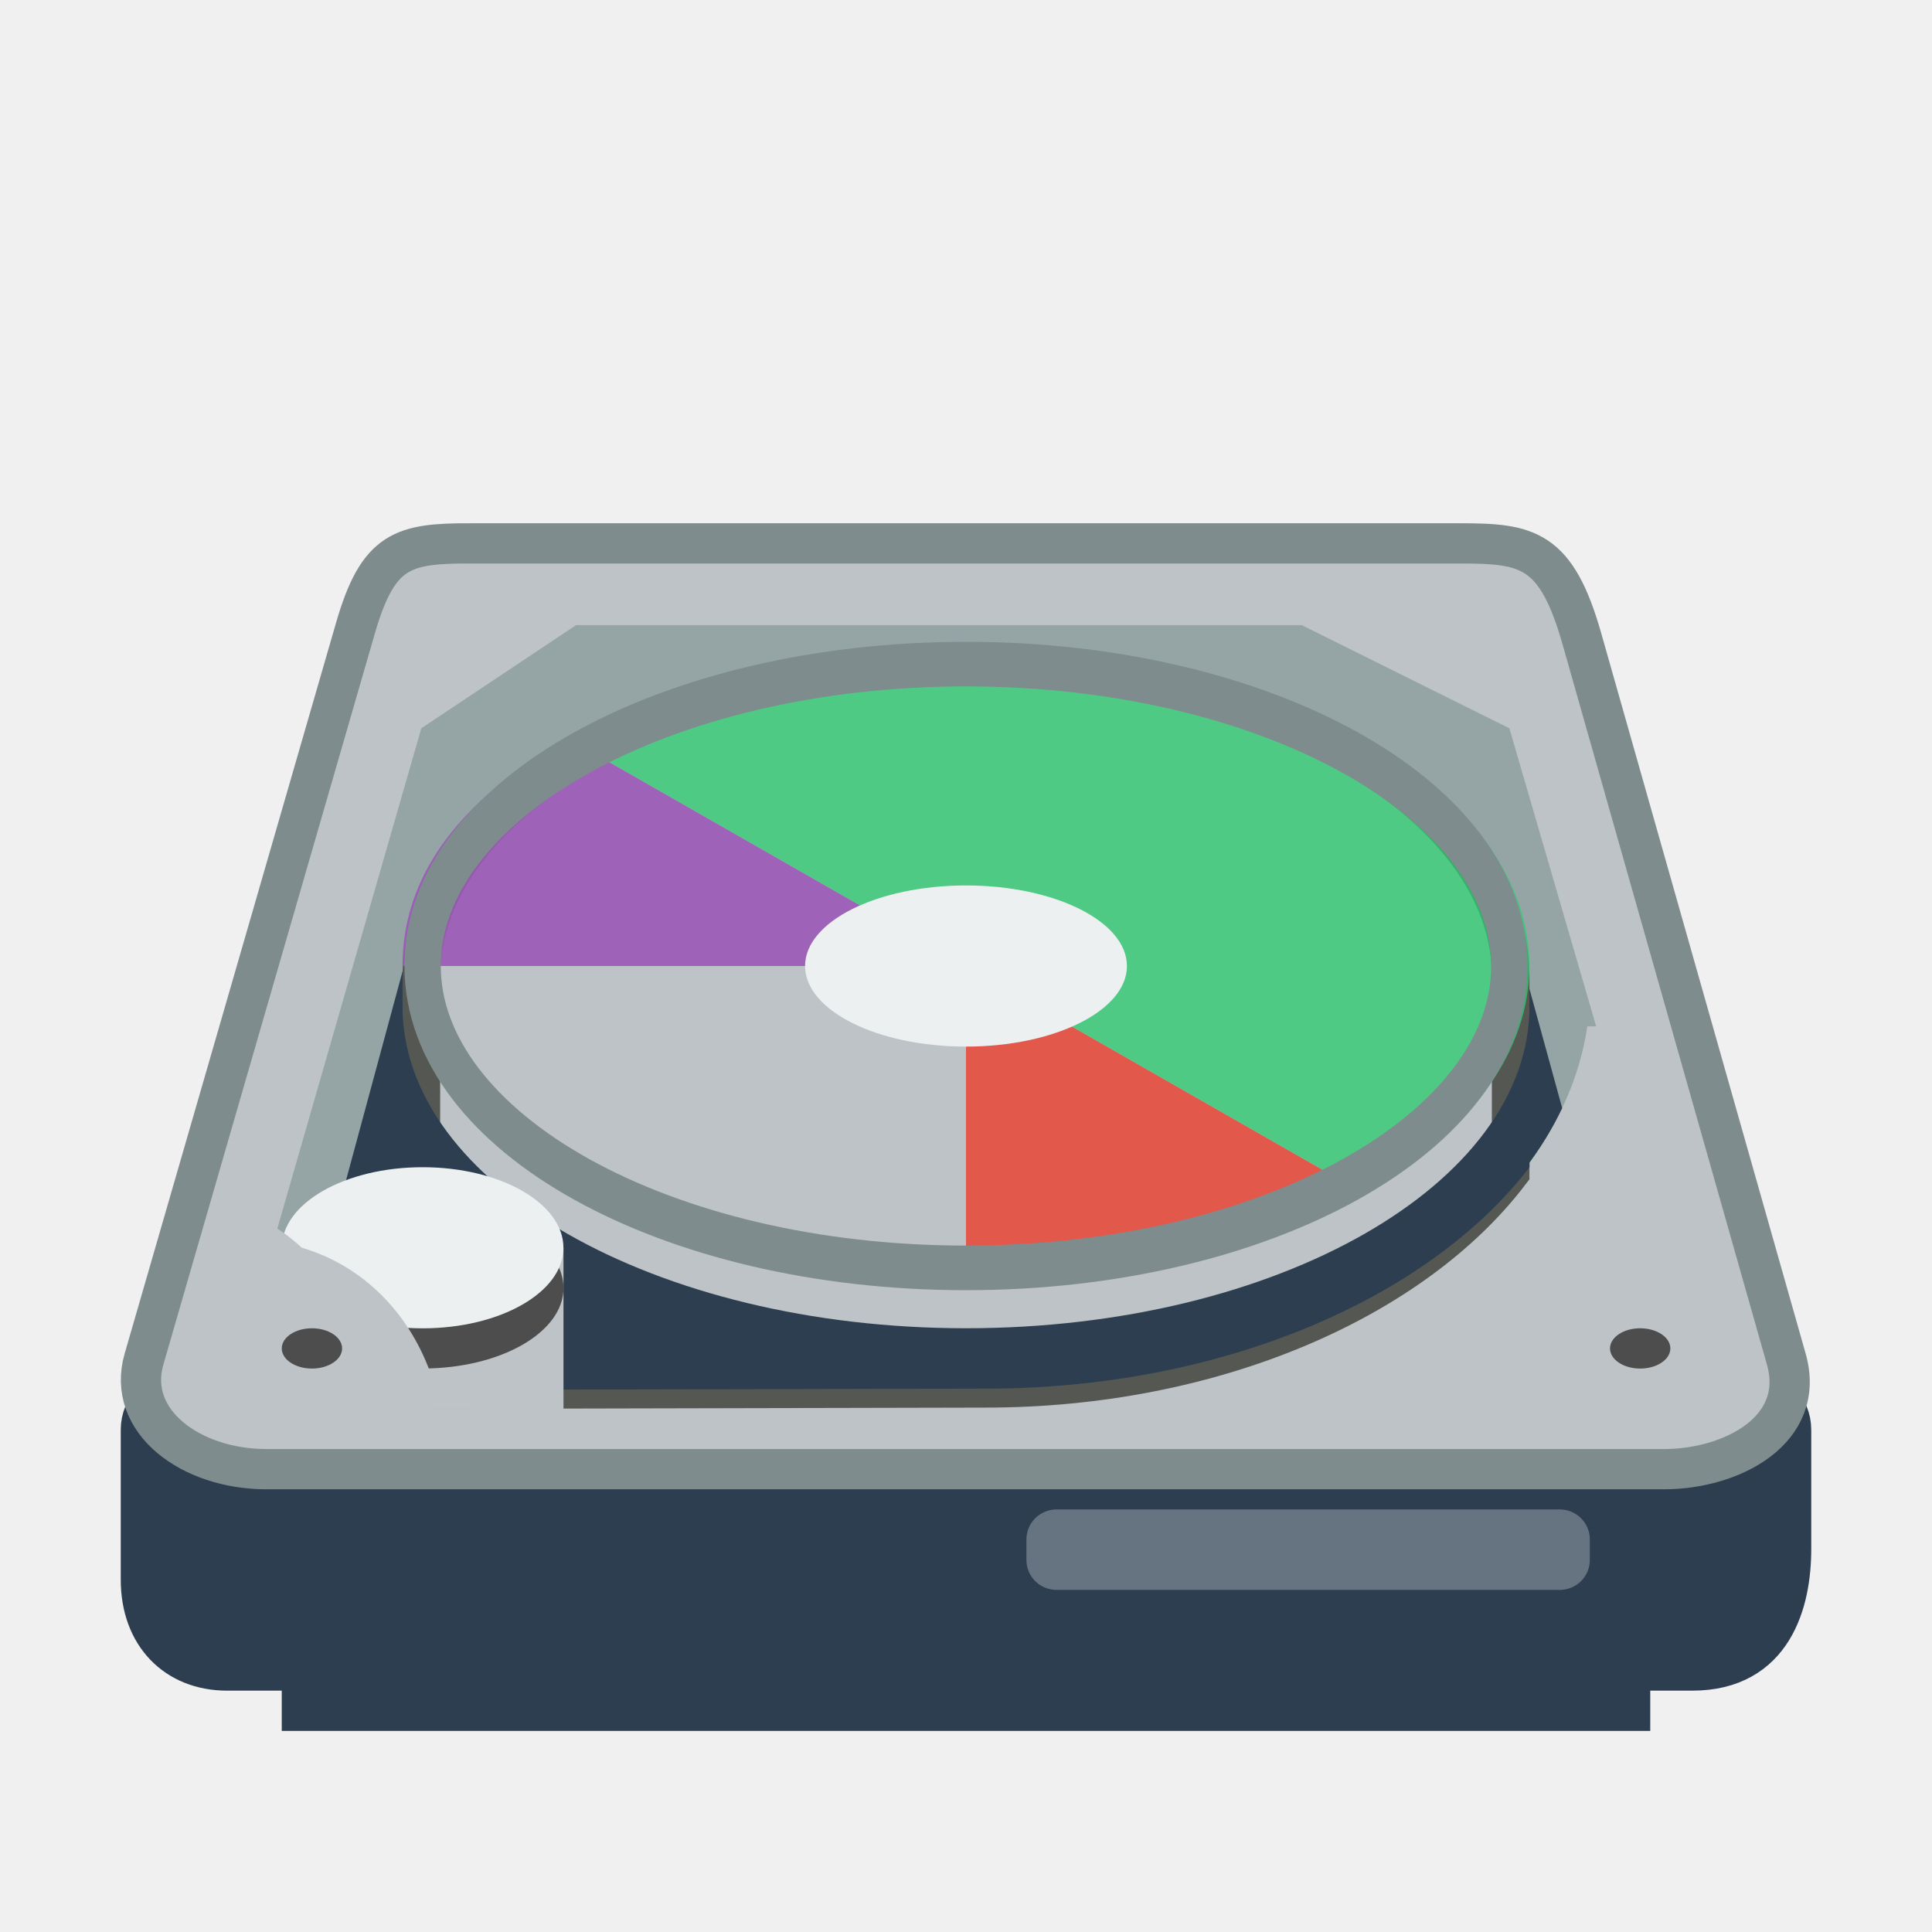
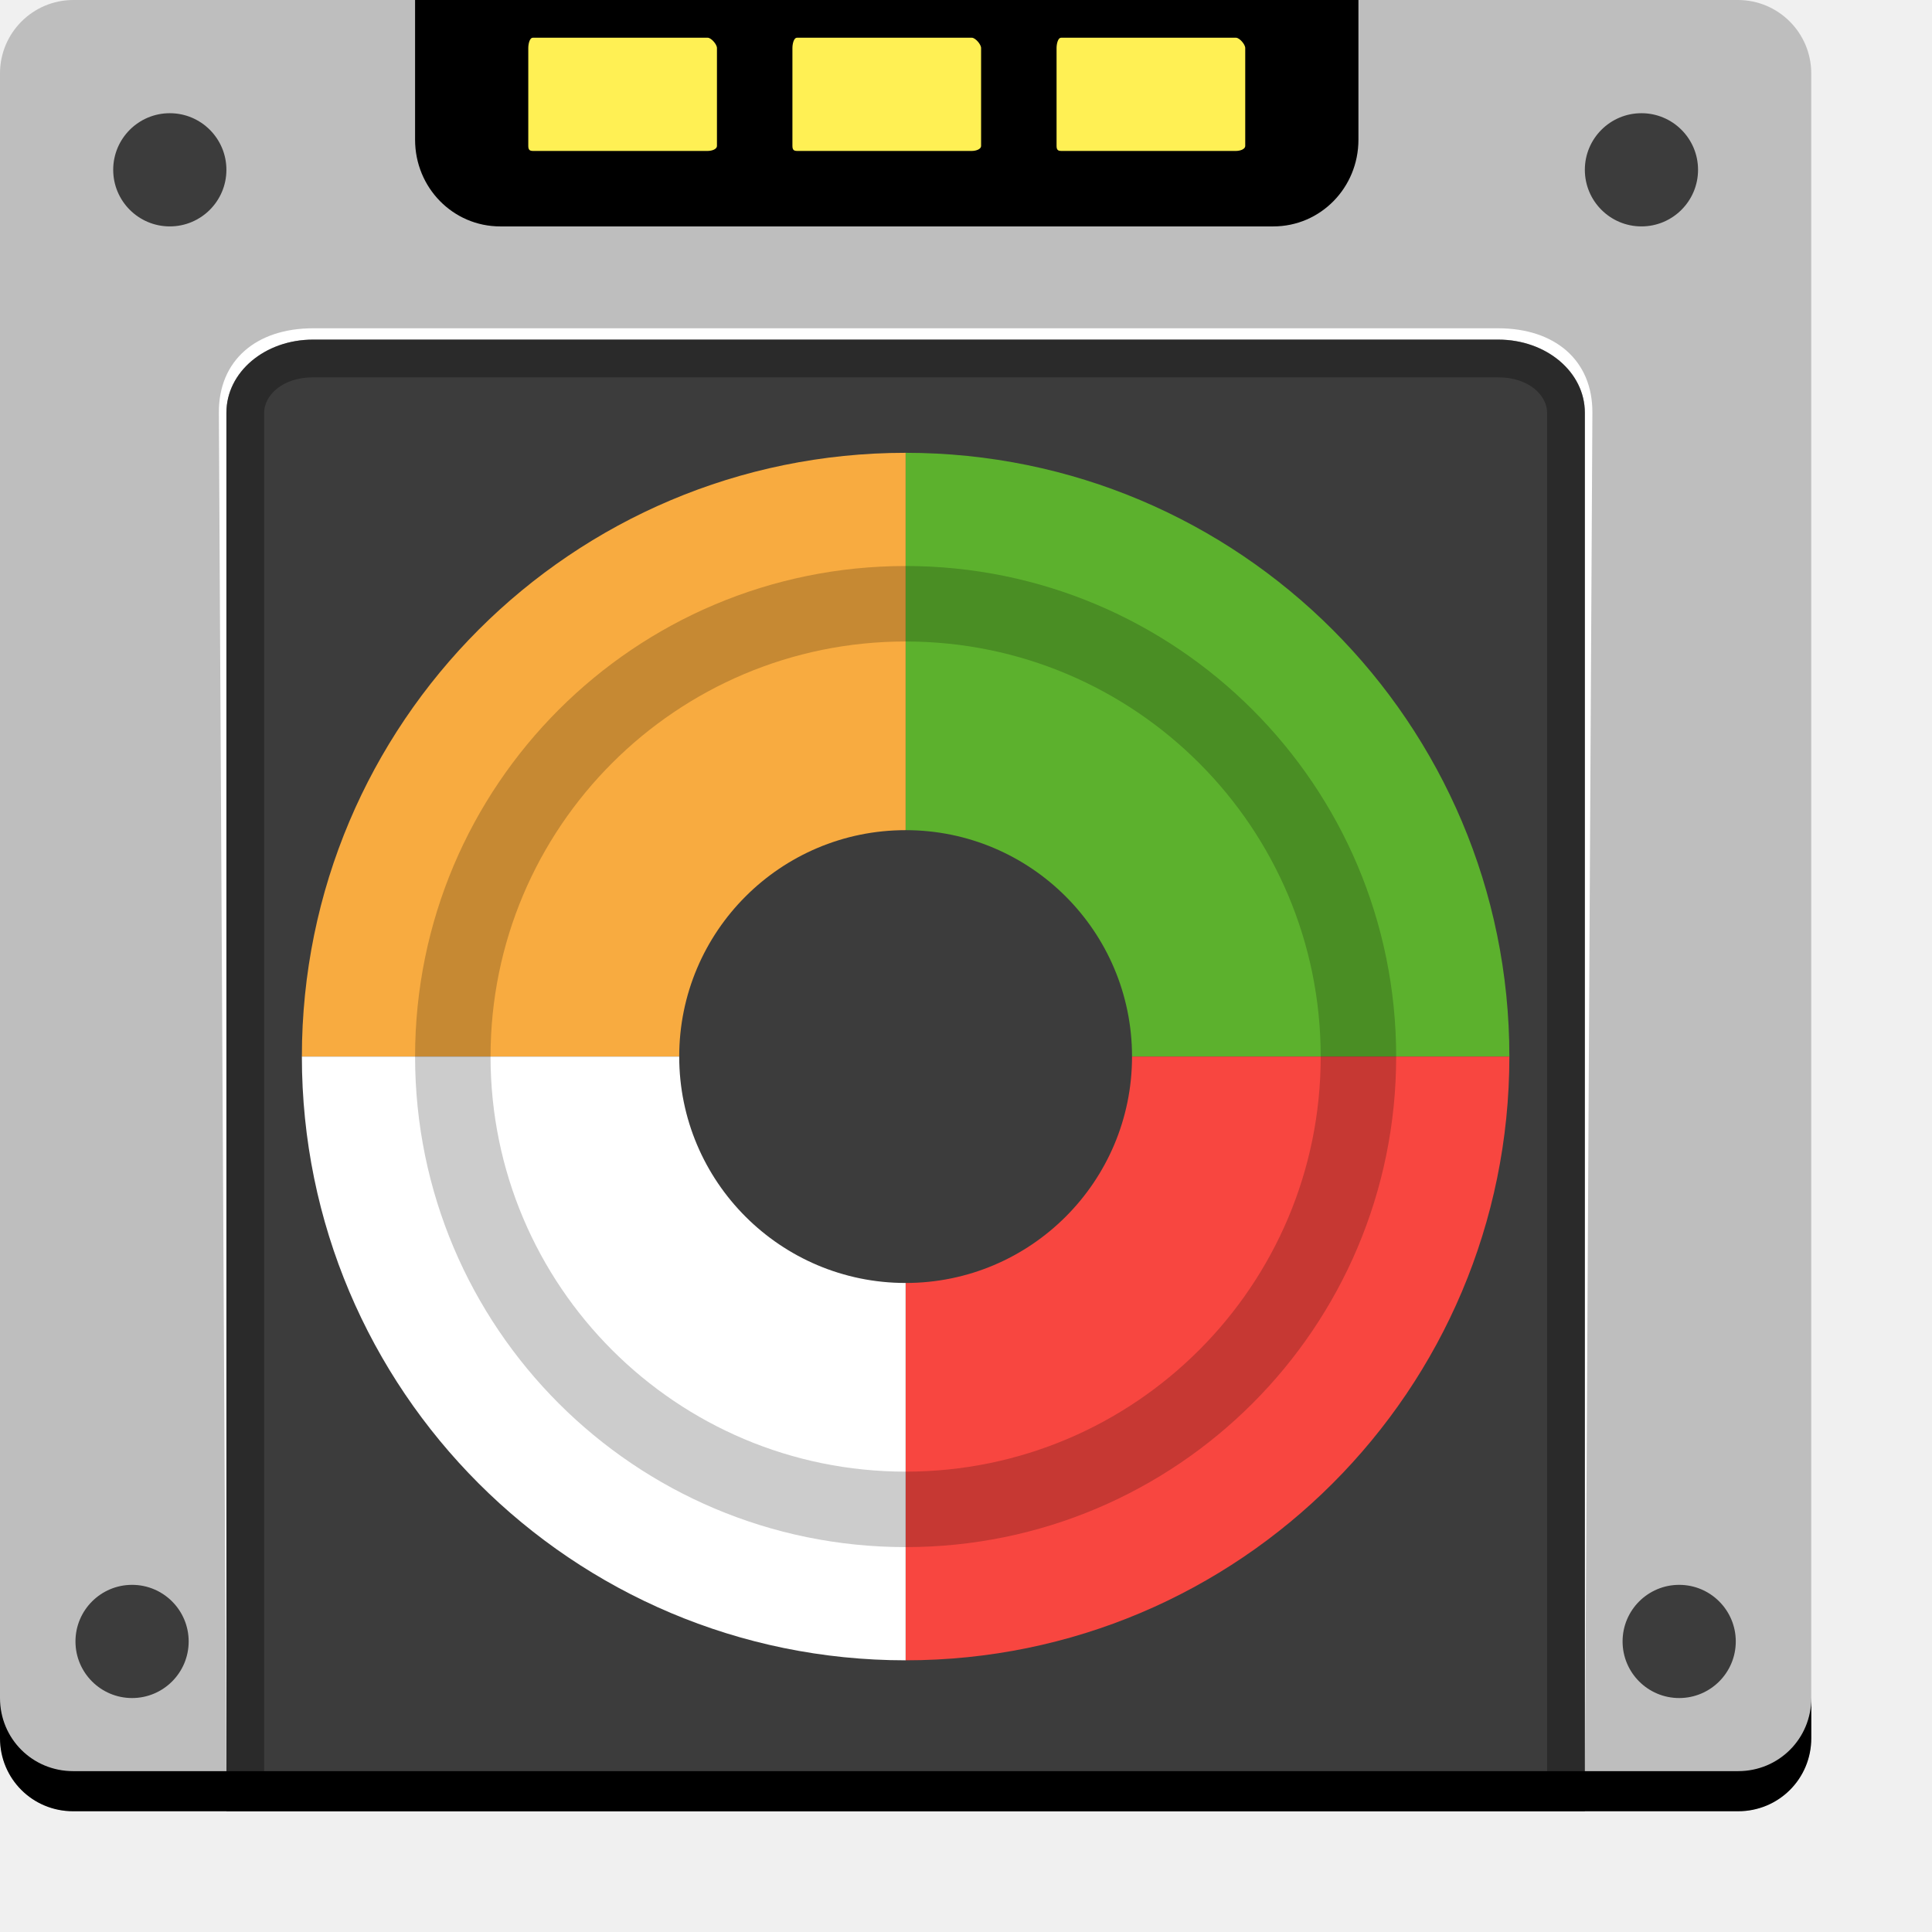
- <svg xmlns="http://www.w3.org/2000/svg" xmlns:xlink="http://www.w3.org/1999/xlink" width="48" height="48" id="svg2" version="1.0">
+ <svg xmlns="http://www.w3.org/2000/svg" width="38.4pt" height="38.4pt" id="svg2" version="1.1">
  <defs id="defs4">
-     <linearGradient id="linearGradient4122">
-       <stop id="stop4124" offset="0" style="stop-color:white;stop-opacity:1" />
-       <stop style="stop-color:#babdb6;stop-opacity:1" offset="0.25" id="stop4130" />
-       <stop id="stop4132" offset="0.375" style="stop-color:#eeeeec;stop-opacity:1" />
-       <stop style="stop-color:#babdb6;stop-opacity:1" offset="0.5" id="stop4126" />
-       <stop id="stop4128" offset="1" style="stop-color:#eeeeec;stop-opacity:1" />
+     <linearGradient id="gradient0" gradientUnits="userSpaceOnUse" x1="3" y1="46.594" x2="3" y2="43.063" spreadMethod="pad" gradientTransform="matrix(1.04425,0,0,1.04425,2,42.3126)">
+       <stop stop-color="#ffffff" offset="0" stop-opacity="1" id="stop7" />
+       <stop stop-color="#ffffff" offset="1" stop-opacity="0" id="stop9" />
    </linearGradient>
-     <linearGradient id="linearGradient4108">
-       <stop id="stop4110" offset="0" style="stop-color:#ffffff;stop-opacity:0;" />
-       <stop id="stop4112" offset="1" style="stop-color:#ffffff;stop-opacity:1;" />
+     <linearGradient id="gradient1" gradientUnits="userSpaceOnUse" x1="3" y1="46.594" x2="3" y2="43.063" spreadMethod="pad" gradientTransform="matrix(1.04425,0,0,1.04425,42.3125,42.3126)">
+       <stop stop-color="#ffffff" offset="0" stop-opacity="1" id="stop12" />
+       <stop stop-color="#ffffff" offset="1" stop-opacity="0" id="stop14" />
    </linearGradient>
-     <linearGradient id="linearGradient4078">
-       <stop style="stop-color:#d3d7cf;stop-opacity:1" offset="0" id="stop4080" />
-       <stop id="stop4082" offset="0.5" style="stop-color:#babdb6;stop-opacity:1" />
-       <stop style="stop-color:#eeeeec;stop-opacity:0" offset="1" id="stop4084" />
+     <linearGradient id="gradient2" gradientUnits="userSpaceOnUse" x1="3" y1="46.594" x2="3" y2="43.063" spreadMethod="pad" gradientTransform="matrix(1.04425,0,0,1.04425,2,2.31243)">
+       <stop stop-color="#ffffff" offset="0" stop-opacity="1" id="stop17" />
+       <stop stop-color="#ffffff" offset="1" stop-opacity="0" id="stop19" />
    </linearGradient>
-     <linearGradient id="linearGradient4070">
-       <stop style="stop-color:white;stop-opacity:1" offset="0" id="stop4072" />
-       <stop id="stop4074" offset="0.5" style="stop-color:white;stop-opacity:1;" />
-       <stop style="stop-color:#888a85;stop-opacity:1" offset="1" id="stop4076" />
+     <linearGradient id="gradient3" gradientUnits="userSpaceOnUse" x1="3" y1="46.594" x2="3" y2="43.063" spreadMethod="pad" gradientTransform="matrix(1.04425,0,0,1.04425,42.3125,2.31243)">
+       <stop stop-color="#ffffff" offset="0" stop-opacity="1" id="stop22" />
+       <stop stop-color="#ffffff" offset="1" stop-opacity="0" id="stop24" />
    </linearGradient>
-     <linearGradient id="linearGradient3804">
-       <stop style="stop-color:#2f302e;stop-opacity:1;" offset="0" id="stop3806" />
-       <stop style="stop-color:#555753;stop-opacity:1;" offset="1" id="stop3808" />
+     <linearGradient id="gradient4" gradientTransform="matrix(1.331956,0,0,0.7991736,14,1.000002)" gradientUnits="userSpaceOnUse" x1="-25.421" y1="1378.318" x2="-25.421" y2="1375.663" spreadMethod="pad">
+       <stop stop-color="#ffd70c" offset="0" stop-opacity="1" id="stop27" />
+       <stop stop-color="#fff054" offset="1" stop-opacity="1" id="stop29" />
    </linearGradient>
-     <linearGradient id="linearGradient2900">
-       <stop id="stop2902" offset="0" style="stop-color:black;stop-opacity:0;" />
-       <stop style="stop-color:black;stop-opacity:1;" offset="0.5" id="stop2908" />
-       <stop id="stop2904" offset="1" style="stop-color:black;stop-opacity:0;" />
+     <linearGradient id="gradient5" gradientTransform="matrix(1.331929,0,0,0.7991572,21,1.000002)" gradientUnits="userSpaceOnUse" x1="-25.421" y1="1378.346" x2="-25.421" y2="1375.691" spreadMethod="pad">
+       <stop stop-color="#ffd70c" offset="0" stop-opacity="1" id="stop32" />
+       <stop stop-color="#fff054" offset="1" stop-opacity="1" id="stop34" />
    </linearGradient>
-     <linearGradient id="linearGradient2909">
-       <stop id="stop2911" offset="0" style="stop-color:white;stop-opacity:0;" />
-       <stop style="stop-color:white;stop-opacity:1;" offset="0.5" id="stop2917" />
-       <stop id="stop2913" offset="1" style="stop-color:white;stop-opacity:0;" />
+     <linearGradient id="gradient6" gradientTransform="matrix(1.33193,0,0,0.799158,28,1.000002)" gradientUnits="userSpaceOnUse" x1="-25.421" y1="1378.344" x2="-25.421" y2="1375.69" spreadMethod="pad">
+       <stop stop-color="#ffd70c" offset="0" stop-opacity="1" id="stop37" />
+       <stop stop-color="#fff054" offset="1" stop-opacity="1" id="stop39" />
    </linearGradient>
-     <linearGradient id="linearGradient3468">
-       <stop id="stop3470" offset="0" style="stop-color:#fdfdfc;stop-opacity:1" />
-       <stop id="stop3472" offset="1" style="stop-color:white;stop-opacity:0.371" />
-     </linearGradient>
-     <linearGradient id="linearGradient2899">
-       <stop style="stop-color:#555753;stop-opacity:1" offset="0" id="stop2901" />
-       <stop style="stop-color:#2e3436;stop-opacity:1" offset="1" id="stop2903" />
-     </linearGradient>
-     <linearGradient id="linearGradient5690">
-       <stop id="stop5692" offset="0" style="stop-color:white;stop-opacity:1;" />
-       <stop id="stop5694" offset="1" style="stop-color:#555753;stop-opacity:1" />
-     </linearGradient>
-     <linearGradient id="linearGradient5740">
-       <stop id="stop5742" offset="0" style="stop-color:#d0d0cb;stop-opacity:1;" />
-       <stop id="stop5744" offset="1" style="stop-color:#babdb6;stop-opacity:1" />
-     </linearGradient>
-     <linearGradient id="linearGradient8613">
-       <stop id="stop8615" offset="0" style="stop-color:#babdb6;stop-opacity:1" />
-       <stop id="stop8617" offset="1" style="stop-color:#2e3436;stop-opacity:1" />
-     </linearGradient>
-     <linearGradient id="linearGradient8710">
-       <stop id="stop8712" offset="0" style="stop-color:black;stop-opacity:1;" />
-       <stop id="stop8714" offset="1" style="stop-color:white;stop-opacity:1;" />
-     </linearGradient>
-     <linearGradient id="linearGradient9613">
-       <stop id="stop9615" offset="0" style="stop-color:white;stop-opacity:1" />
-       <stop style="stop-color:white;stop-opacity:1;" offset="0.5" id="stop9619" />
-       <stop id="stop9617" offset="1" style="stop-color:#cccfca;stop-opacity:1" />
-     </linearGradient>
-     <linearGradient id="linearGradient9633">
-       <stop id="stop9635" offset="0" style="stop-color:#eeeeec;stop-opacity:1" />
-       <stop id="stop9639" offset="1" style="stop-color:#888a85;stop-opacity:1" />
-     </linearGradient>
-     <linearGradient id="linearGradient9641">
-       <stop id="stop9643" offset="0" style="stop-color:#babdb6;stop-opacity:1" />
-       <stop id="stop9645" offset="1" style="stop-color:#555753;stop-opacity:1" />
-     </linearGradient>
-     <linearGradient id="linearGradient5740-6">
-       <stop id="stop5742-3" offset="0" style="stop-color:#d0d0cb;stop-opacity:1;" />
-       <stop id="stop5744-8" offset="1" style="stop-color:#babdb6;stop-opacity:1" />
-     </linearGradient>
-     <linearGradient xlink:href="#linearGradient4122" id="linearGradient4120" x1="19.679" y1="20.903" x2="23.185" y2="32.097" gradientUnits="userSpaceOnUse" />
-     <linearGradient xlink:href="#linearGradient4122" id="linearGradient4138" gradientUnits="userSpaceOnUse" x1="19.679" y1="20.903" x2="23.185" y2="32.097" />
  </defs>
-   <g id="layer1" style="display:inline" transform="translate(-318,-42)">
-     <g id="g3519" style="display:inline" transform="matrix(1.030831,0,0,1.151147,317.6109,32.71722)" />
-     <g style="display:inline" id="g5672" transform="translate(318,-3.996258)">
-       <path style="fill:#2c3e50;fill-opacity:1;fill-rule:nonzero;stroke:#2c3e50;stroke-width:1" d="m 4.518,80.5 38.964,0 c 0.564,0 1.018,0.454 1.018,1.018 l 0,2.964 c 0,1.316 -0.45,3.018 -2.456,3.018 L 40.5,87.5 l 0,1 -33,0 0,-1 -1.857,1.3e-5 c -1.271,0 -2.143,-0.885 -2.143,-2.256 l 0,-3.726 c 0,-0.564 0.454,-1.018 1.018,-1.018 z" id="path3155" />
-     </g>
-     <path style="fill:#bdc3c7;fill-opacity:1;stroke:#7f8c8d;stroke-width:1;stroke-linecap:round;stroke-linejoin:miter;stroke-miterlimit:4;stroke-opacity:1;stroke-dashoffset:0;display:inline" d="m 11.693,10.499 24.573,0 c 1.684,0 2.397,0.117 3.04,2.385 l 5.074,17.881 c 0.501,1.765 -1.356,2.735 -3.04,2.735 l -34.722,0 c -1.868,0 -3.489,-1.181 -3.04,-2.735 L 8.829,12.611 c 0.568,-1.965 1.18,-2.113 2.864,-2.113 z" id="rect1879" transform="translate(318,45.00121)" />
-     <path style="color:#000000;fill:#95a5a6;fill-opacity:1;stroke:none;stroke-width:1;marker:none;visibility:visible;display:inline;overflow:visible" d="m 14.312,15.531 -3.844,2.562 -3.625,12.594 c 1.447,0.7 3.789,1.478 3.594,3.844 l 2.062,0 0,-4.031 c 2.737,2.435 7.088,4 12,4 7.778,0 14.19,-3.945 14.938,-9 l 0.219,0 -2.156,-7.406 -5.156,-2.562 -18.031,0 z" transform="translate(318,42)" id="path1997" />
-     <path style="color:#000000;fill:#2c3e50;fill-opacity:1;stroke:none;stroke-width:0.92;marker:none;visibility:visible;display:inline;overflow:visible" d="M 14.25,20 10.375,22.75 8,31.531 c 1.246,0.671 2.489,1.591 2.344,3.469 0,0 14.156,-0.5 14.156,-0.5 6.703,0 12.39,-2.923 14.312,-6.969 L 37.5,22.75 32.312,20 14.25,20 z" transform="translate(318,42)" id="path3008" />
-     <path style="color:#000000;fill:#bdc3c7;fill-opacity:1;fill-rule:nonzero;stroke:#555753;stroke-width:0.966;marker:none;visibility:visible;display:inline;overflow:visible;enable-background:accumulate" d="m 24,16 c -7.728,0 -14,3.584 -14,8 l 0,8.812 c 0.305,0.464 0.496,1.01 0.438,1.719 0,0 14.062,-0.031 14.062,-0.031 5.855,0 10.996,-2.239 13.5,-5.5 l 0,-5 c 0,-4.416 -6.272,-8 -14,-8 z" transform="matrix(0.9665265,0,0,0.9747176,318.8034,42.87315)" id="path4134" />
-     <path style="color:#000000;fill:#2c3e50;fill-opacity:1;fill-rule:nonzero;stroke:none;stroke-width:1;marker:none;visibility:visible;display:inline;overflow:visible;enable-background:accumulate" d="m 10,25 0,7.812 c 0.305,0.464 0.496,1.01 0.438,1.719 0,0 14.062,-0.031 14.062,-0.031 5.855,0 10.996,-2.239 13.5,-5.5 l 0,-4 c 0,4.416 -6.272,8 -14,8 -7.728,0 -14,-3.584 -14,-8 z" transform="translate(318,42)" id="path3982" />
-     <path transform="matrix(1.400486,0,0,1.07628,312.5328,39.41732)" style="color:#000000;fill:#bdc3c7;fill-opacity:1;fill-rule:nonzero;stroke:none;stroke-width:1;marker:none;visibility:visible;display:inline;overflow:visible;enable-background:accumulate" d="m 10.33,31.203 3.57,0 0,3.717 -3.57,0 0,-3.717 z" id="rect3869" />
-     <path transform="matrix(0.3385751,0,0,0.4278168,320.8758,62.11268)" style="color:#000000;fill:#4d4d4d;fill-opacity:1;fill-rule:nonzero;stroke:none;stroke-width:1;marker:none;visibility:visible;display:inline;overflow:visible;enable-background:accumulate" d="m 32.856,27.786 c 0,2.581 -4.631,4.675 -10.337,4.675 -5.706,0 -10.337,-2.094 -10.337,-4.675 0,-2.581 4.631,-4.675 10.337,-4.675 5.706,0 10.337,2.094 10.337,4.675 z" id="path3814" />
-     <path transform="matrix(6.588237,0,0,-3.878787,278.2647,191.606)" style="color:#000000;fill:#ecf0f1;fill-opacity:1;fill-rule:nonzero;stroke:none;stroke-width:1;marker:none;visibility:visible;display:inline;overflow:visible" d="m 8.156,30.578 c 0,0.285 -0.238,0.516 -0.531,0.516 -0.293,0 -0.531,-0.231 -0.531,-0.516 0,-0.285 0.238,-0.516 0.531,-0.516 0.293,0 0.531,0.231 0.531,0.516 z" id="path3903" />
-     <path style="color:#000000;fill:#bdc3c7;fill-opacity:1" d="M 7.5,31 C 6.032,29.683 5.819,30.306 4.649,34.173 5.003,35.895 6.479,35.599 8,36 9.656,36 11.176,36.04 10.737,34.234 10.216,32.679 9.063,31.461 7.5,31 z" transform="translate(318,42)" id="path3882" />
-     <g id="g5657" transform="translate(325,44.00121)" style="opacity:0.303;display:inline">
-       <path style="color:#000000;fill:#ecf0f1;fill-opacity:1" d="m 19.251,35.5 12.497,0 c 0.416,0 0.751,0.333 0.751,0.747 l 0,0.506 C 32.5,37.167 32.165,37.5 31.749,37.5 l -12.497,0 c -0.416,0 -0.751,-0.333 -0.751,-0.747 l 0,-0.506 c 0,-0.414 0.335,-0.747 0.751,-0.747 z" id="rect5641" />
-     </g>
-     <path transform="matrix(1.411772,0,0,0.969697,347.9852,45.8497)" style="color:#000000;fill:#4d4d4d;fill-opacity:1" d="m 8.156,30.578 c 0,0.285 -0.238,0.516 -0.531,0.516 -0.293,0 -0.531,-0.231 -0.531,-0.516 0,-0.285 0.238,-0.516 0.531,-0.516 0.293,0 0.531,0.231 0.531,0.516 z" id="path8662" />
-     <path transform="matrix(1.411772,0,0,0.969697,314.9852,45.8497)" style="color:#000000;fill:#4d4d4d;fill-opacity:1;fill-rule:nonzero;stroke:none;stroke-width:1;marker:none;visibility:visible;display:inline;overflow:visible" d="m 8.156,30.578 c 0,0.285 -0.238,0.516 -0.531,0.516 -0.293,0 -0.531,-0.231 -0.531,-0.516 0,-0.285 0.238,-0.516 0.531,-0.516 0.293,0 0.531,0.231 0.531,0.516 z" id="path8611" />
-     <path transform="matrix(-1.071159,0,0,1,367.8489,42.26337)" style="opacity:0.883;color:#000000;fill:#e74c3c;fill-opacity:1;fill-rule:nonzero;stroke:none;stroke-width:1;marker:none;visibility:visible;display:inline;overflow:visible;enable-background:accumulate" d="m 24.132,31.737 c -3.607,0 -6.691,-0.782 -9.242,-2.343 l 9.242,-5.657 z" id="path3957" />
-     <path transform="matrix(-1.071159,0,0,1,367.8489,42.26337)" style="opacity:0.765;color:#000000;fill:#2ecc71;fill-opacity:1;fill-rule:nonzero;stroke:none;stroke-width:1;marker:none;visibility:visible;display:inline;overflow:visible;enable-background:accumulate" d="m 14.89,29.393 c -5.102,-3.123 -5.102,-8.191 0,-11.314 5.102,-3.123 13.382,-3.123 18.484,0 l -9.242,5.657 z" id="path3959" />
-     <path transform="matrix(-1.071159,0,0,1,367.8489,42.26337)" style="opacity:0.907;color:#000000;fill:#9b59b6;fill-opacity:1;fill-rule:nonzero;stroke:none;stroke-width:1;marker:none;visibility:visible;display:inline;overflow:visible;enable-background:accumulate" d="m 33.374,18.08 c 2.551,1.561 3.828,3.449 3.828,5.657 l -13.07,0 z" id="path3961" />
-     <path transform="matrix(-7.529413,0,0,-3.878789,399.4118,184.6061)" style="color:#000000;fill:#ecf0f1;fill-opacity:1;fill-rule:nonzero;stroke:none;stroke-width:1;marker:none;visibility:visible;display:inline;overflow:visible" d="m 8.156,30.578 c 0,0.285 -0.238,0.516 -0.531,0.516 -0.293,0 -0.531,-0.231 -0.531,-0.516 0,-0.285 0.238,-0.516 0.531,-0.516 0.293,0 0.531,0.231 0.531,0.516 z" id="path4004" />
-     <path transform="matrix(-1.305932,0,0,1.604313,371.4076,21.42253)" style="color:#000000;fill:none;stroke:#7f8c8d;stroke-width:0.691;stroke-miterlimit:4;stroke-opacity:1" d="m 32.856,27.786 c 0,2.581 -4.631,4.675 -10.337,4.675 -5.706,0 -10.337,-2.094 -10.337,-4.675 0,-2.581 4.631,-4.675 10.337,-4.675 5.706,0 10.337,2.094 10.337,4.675 z" id="path4026" />
-   </g>
+   <rect style="fill:#bebebe" y="-48" x="0" ry="1.945" rx="1.945" height="48" width="48" transform="scale(1,-1)" id="rect2991-1-7" />
+   <path style="color:#000000;font-style:normal;font-variant:normal;font-weight:normal;font-stretch:normal;font-size:medium;line-height:normal;font-family:sans-serif;text-indent:0;text-align:start;text-decoration:none;text-decoration-line:none;text-decoration-style:solid;text-decoration-color:#000000;letter-spacing:normal;word-spacing:normal;text-transform:none;direction:ltr;block-progression:tb;writing-mode:lr-tb;baseline-shift:baseline;text-anchor:start;white-space:normal;clip-rule:nonzero;display:inline;overflow:visible;visibility:visible;opacity:1;isolation:auto;mix-blend-mode:normal;color-interpolation:sRGB;color-interpolation-filters:linearRGB;solid-color:#000000;solid-opacity:1;fill:#ffffff;fill-opacity:1;fill-rule:nonzero;stroke:none;stroke-width:1;stroke-linecap:butt;stroke-linejoin:miter;stroke-miterlimit:4;stroke-dasharray:none;stroke-dashoffset:0;stroke-opacity:1;color-rendering:auto;image-rendering:auto;shape-rendering:auto;text-rendering:auto;enable-background:accumulate" d="M 8.297,8.7 C 6.796,8.7 5.792,9.545 5.8,10.938 l 0.2,36.563 36,0 L 42.2,10.938 C 42.208,9.545 41.204,8.7 39.703,8.7 Z M 8.297,9 39.703,9 C 40.98,9 42,9.86 42,10.938 L 42,48 6,48 6,10.938 C 6,9.86 7.02,9 8.297,9 Z" id="path4272" />
+   <path style="fill:#000000;fill-opacity:0.682" d="m 8.296,9 c -1.277,0 -2.296,0.86 -2.296,1.937 l 0,37.063 36,0 0,-37.063 c 0,-1.077 -1.019,-1.937 -2.296,-1.937 z" id="rect2991" />
+   <path style="fill:#000000" d="m 3e-5,45 0,1.063 C 3e-5,47.14 0.86,48 1.938,48 l 44.125,0 c 1.077,0 1.938,-0.86 1.938,-1.937 l 0,-1.063 c 0,1.077 -0.86,1.937 -1.938,1.937 l -44.125,0 C 0.86,46.937 3e-5,46.077 3e-5,45 Z" id="rect846-1" />
+   <path style="fill:url(#gradient0)" d="m 5.688,44.156 c 0,1.018 -0.825,1.844 -1.844,1.844 C 2.825,46 2,45.175 2,44.156 2,43.138 2.825,42.313 3.844,42.313 c 1.018,0 1.844,0.825 1.844,1.844 z" id="path1538" />
+   <path style="fill:#000000;fill-opacity:0.681" d="M 5,43.5 C 5,42.672 4.328,42 3.5,42 2.672,42 2,42.672 2,43.5 2,44.328 2.672,45 3.5,45 4.328,45 5,44.328 5,43.5 Z" id="path1548" />
+   <path style="fill:url(#gradient1)" d="m 46,44.156 c 0,1.018 -0.825,1.844 -1.844,1.844 -1.018,0 -1.844,-0.825 -1.844,-1.844 0,-1.018 0.825,-1.844 1.844,-1.844 1.018,0 1.844,0.825 1.844,1.844 z" id="path1584" />
+   <path style="fill:#000000;fill-opacity:0.681" d="M 46,43.5 C 46,42.672 45.328,42 44.5,42 43.672,42 43,42.672 43,43.5 c 0,0.828 0.672,1.5 1.5,1.5 C 45.328,45 46,44.328 46,43.5 Z" id="path1586" />
+   <path style="fill:url(#gradient2)" d="m 5.688,4.156 c 0,1.018 -0.825,1.844 -1.844,1.844 C 2.825,6 2,5.174 2,4.156 2,3.138 2.825,2.312 3.844,2.312 c 1.018,0 1.844,0.825 1.844,1.844 z" id="path1601" />
+   <path style="fill:#000000;fill-opacity:0.681" d="M 6,4.5 C 6,3.672 5.328,3 4.5,3 3.672,3 3,3.672 3,4.5 3,5.328 3.672,6 4.5,6 5.328,6 6,5.328 6,4.5 Z" id="path1603" />
+   <path style="fill:url(#gradient3)" d="m 46,4.156 c 0,1.018 -0.825,1.844 -1.844,1.844 -1.018,0 -1.844,-0.825 -1.844,-1.844 0,-1.018 0.825,-1.844 1.844,-1.844 1.018,0 1.844,0.825 1.844,1.844 z" id="path1613" />
+   <path style="fill:#000000;fill-opacity:0.682" d="M 45,4.5 C 45,3.672 44.328,3 43.5,3 42.672,3 42,3.672 42,4.5 42,5.328 42.672,6 43.5,6 44.328,6 45,5.328 45,4.5 Z" id="path1615" />
+   <path style="fill:#000000" d="M 11,1.650549e-6 11,3.702 c 0,1.273 1.006,2.298 2.256,2.298 l 20.489,0 C 34.994,6 36,4.975 36,3.702 L 36,1.650549e-6 Z" id="path2334" />
+   <path style="fill:url(#gradient4)" d="M 14.122,1 C 14.032,1 14,1.173 14,1.273 l 0,2.591 c 0,0.1 0.031,0.136 0.122,0.136 l 3.415,0 0.366,0 0.854,0 C 18.845,4 19,3.965 19,3.864 L 19,1.273 C 19,1.173 18.845,1 18.756,1 l -0.854,0 -0.366,0 z" id="rect2460" />
+   <path style="fill:url(#gradient5)" d="M 21.122,1 C 21.032,1 21,1.173 21,1.273 l 0,2.591 c 0,0.1 0.031,0.136 0.122,0.136 l 3.415,0 0.732,0 0.488,0 C 25.845,4 26,3.965 26,3.864 L 26,1.273 C 26,1.173 25.845,1 25.756,1 l -0.488,0 -0.732,0 z" id="rect2478" />
+   <path style="fill:url(#gradient6)" d="M 28.122,1 C 28.032,1 28,1.173 28,1.273 l 0,2.591 c 0,0.1 0.031,0.136 0.122,0.136 l 3.415,0 0.488,0 0.732,0 C 32.845,4 33,3.965 33,3.864 L 33,1.273 C 33,1.173 32.845,1 32.756,1 l -0.732,0 -0.488,0 z" id="rect2490" />
+   <path style="opacity:1;fill:#5cb12d;fill-opacity:1;stroke:none;stroke-width:1;stroke-linecap:round;stroke-linejoin:round;stroke-miterlimit:4;stroke-dasharray:none;stroke-opacity:1" d="M 24 12 L 24 22 A 6 6 0 0 1 30 28 L 40 28 C 40 19.163 32.837 12 24 12 z " id="path4218" />
+   <path style="opacity:1;fill:#f84640;fill-opacity:1;stroke:none;stroke-width:1;stroke-linecap:round;stroke-linejoin:round;stroke-miterlimit:4;stroke-dasharray:none;stroke-opacity:1" d="M 30 28 A 6 6 0 0 1 24 34 L 24 44 C 32.837 44 40 36.837 40 28 L 30 28 z " id="path4221" />
+   <path style="opacity:1;fill:#f8ab40;fill-opacity:1;stroke:none;stroke-width:1;stroke-linecap:round;stroke-linejoin:round;stroke-miterlimit:4;stroke-dasharray:none;stroke-opacity:1" d="M 24 12 C 15.163 12 8 19.163 8 28 L 18 28 A 6 6 0 0 1 24 22 L 24 12 z " id="path4223" />
+   <path style="opacity:1;fill:#ffffff;fill-opacity:1;stroke:none;stroke-width:1;stroke-linecap:round;stroke-linejoin:round;stroke-miterlimit:4;stroke-dasharray:none;stroke-opacity:1" d="M 8 28 C 8 36.837 15.163 44 24 44 L 24 34 A 6 6 0 0 1 18 28 L 8 28 z " id="path4225" />
+   <circle style="opacity:0.2;fill:none;fill-opacity:1;stroke:#000000;stroke-width:2;stroke-linecap:round;stroke-linejoin:round;stroke-miterlimit:4;stroke-dasharray:none;stroke-opacity:1" id="path4249" cx="24" cy="28" r="12" />
+   <path style="fill:#000000;fill-opacity:1;opacity:0.3" d="M 8.297 9 C 7.02 9 6 9.86 6 10.938 L 6 48 L 42 48 L 42 10.938 C 42 9.86 40.98 9 39.703 9 L 8.297 9 z M 8.297 10 L 39.703 10 C 40.531 10 41 10.491 41 10.938 L 41 47 L 7 47 L 7 10.938 C 7 10.491 7.469 10 8.297 10 z " id="path4263" />
</svg>
